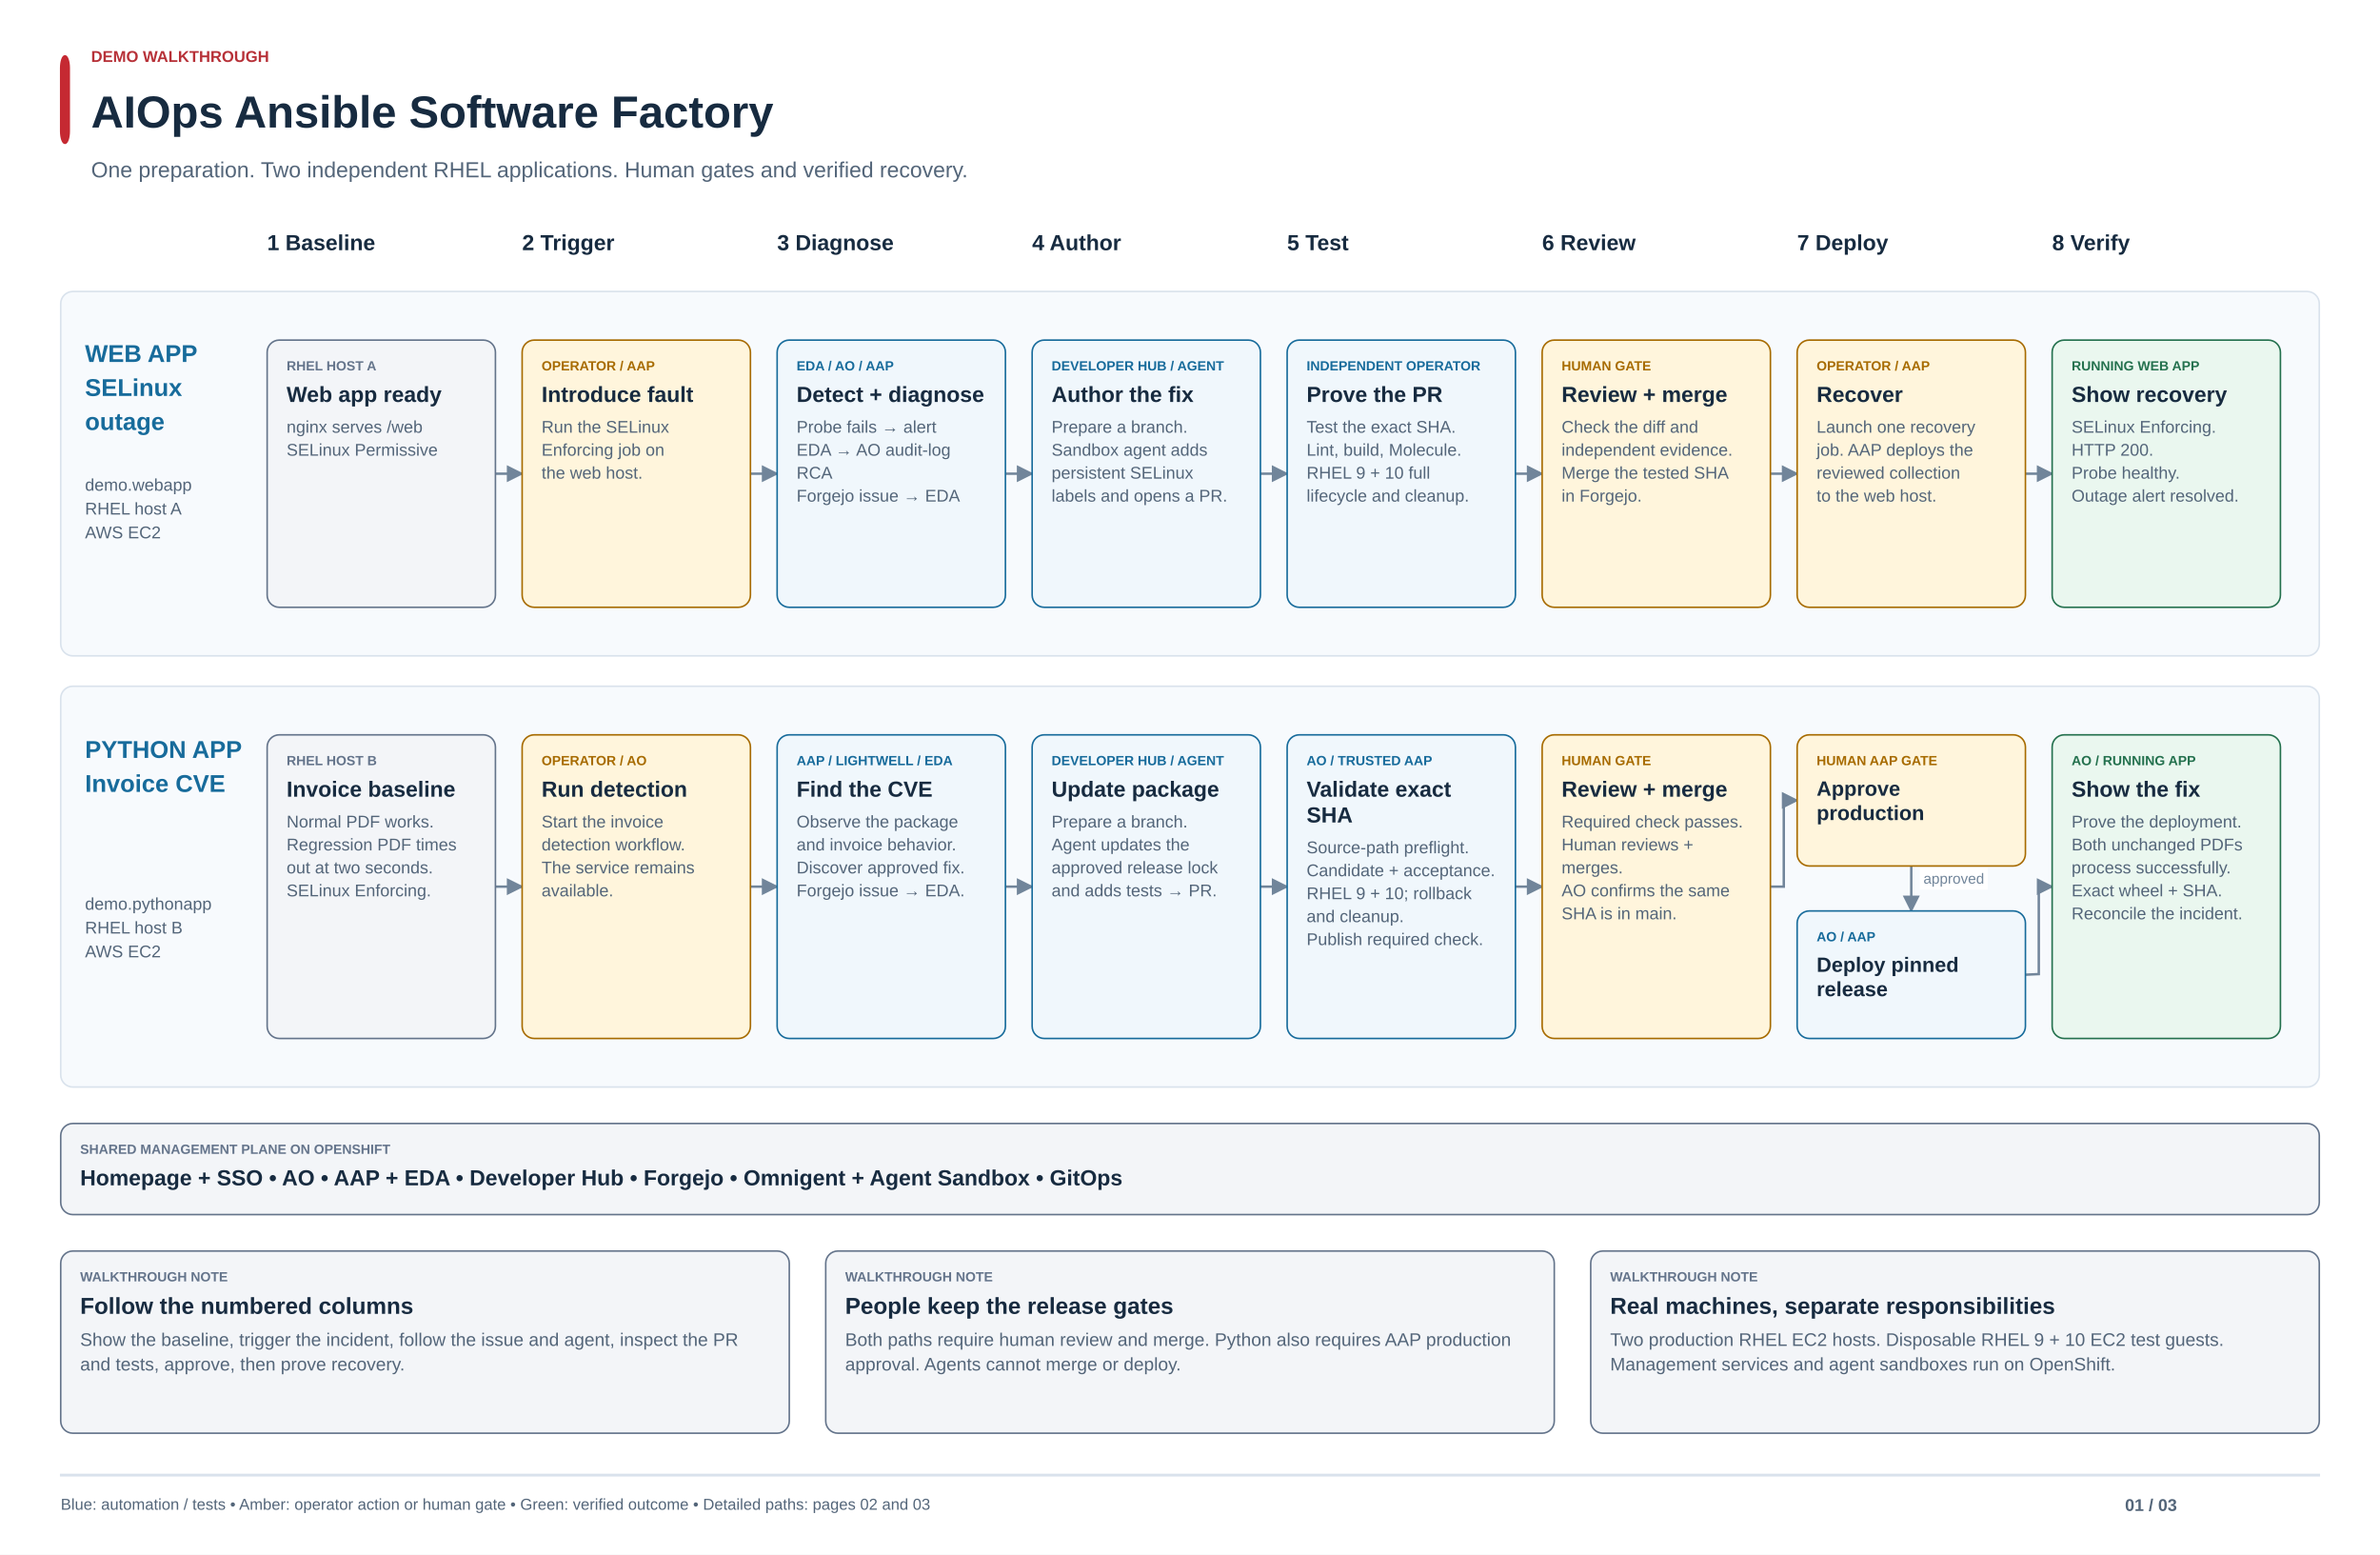
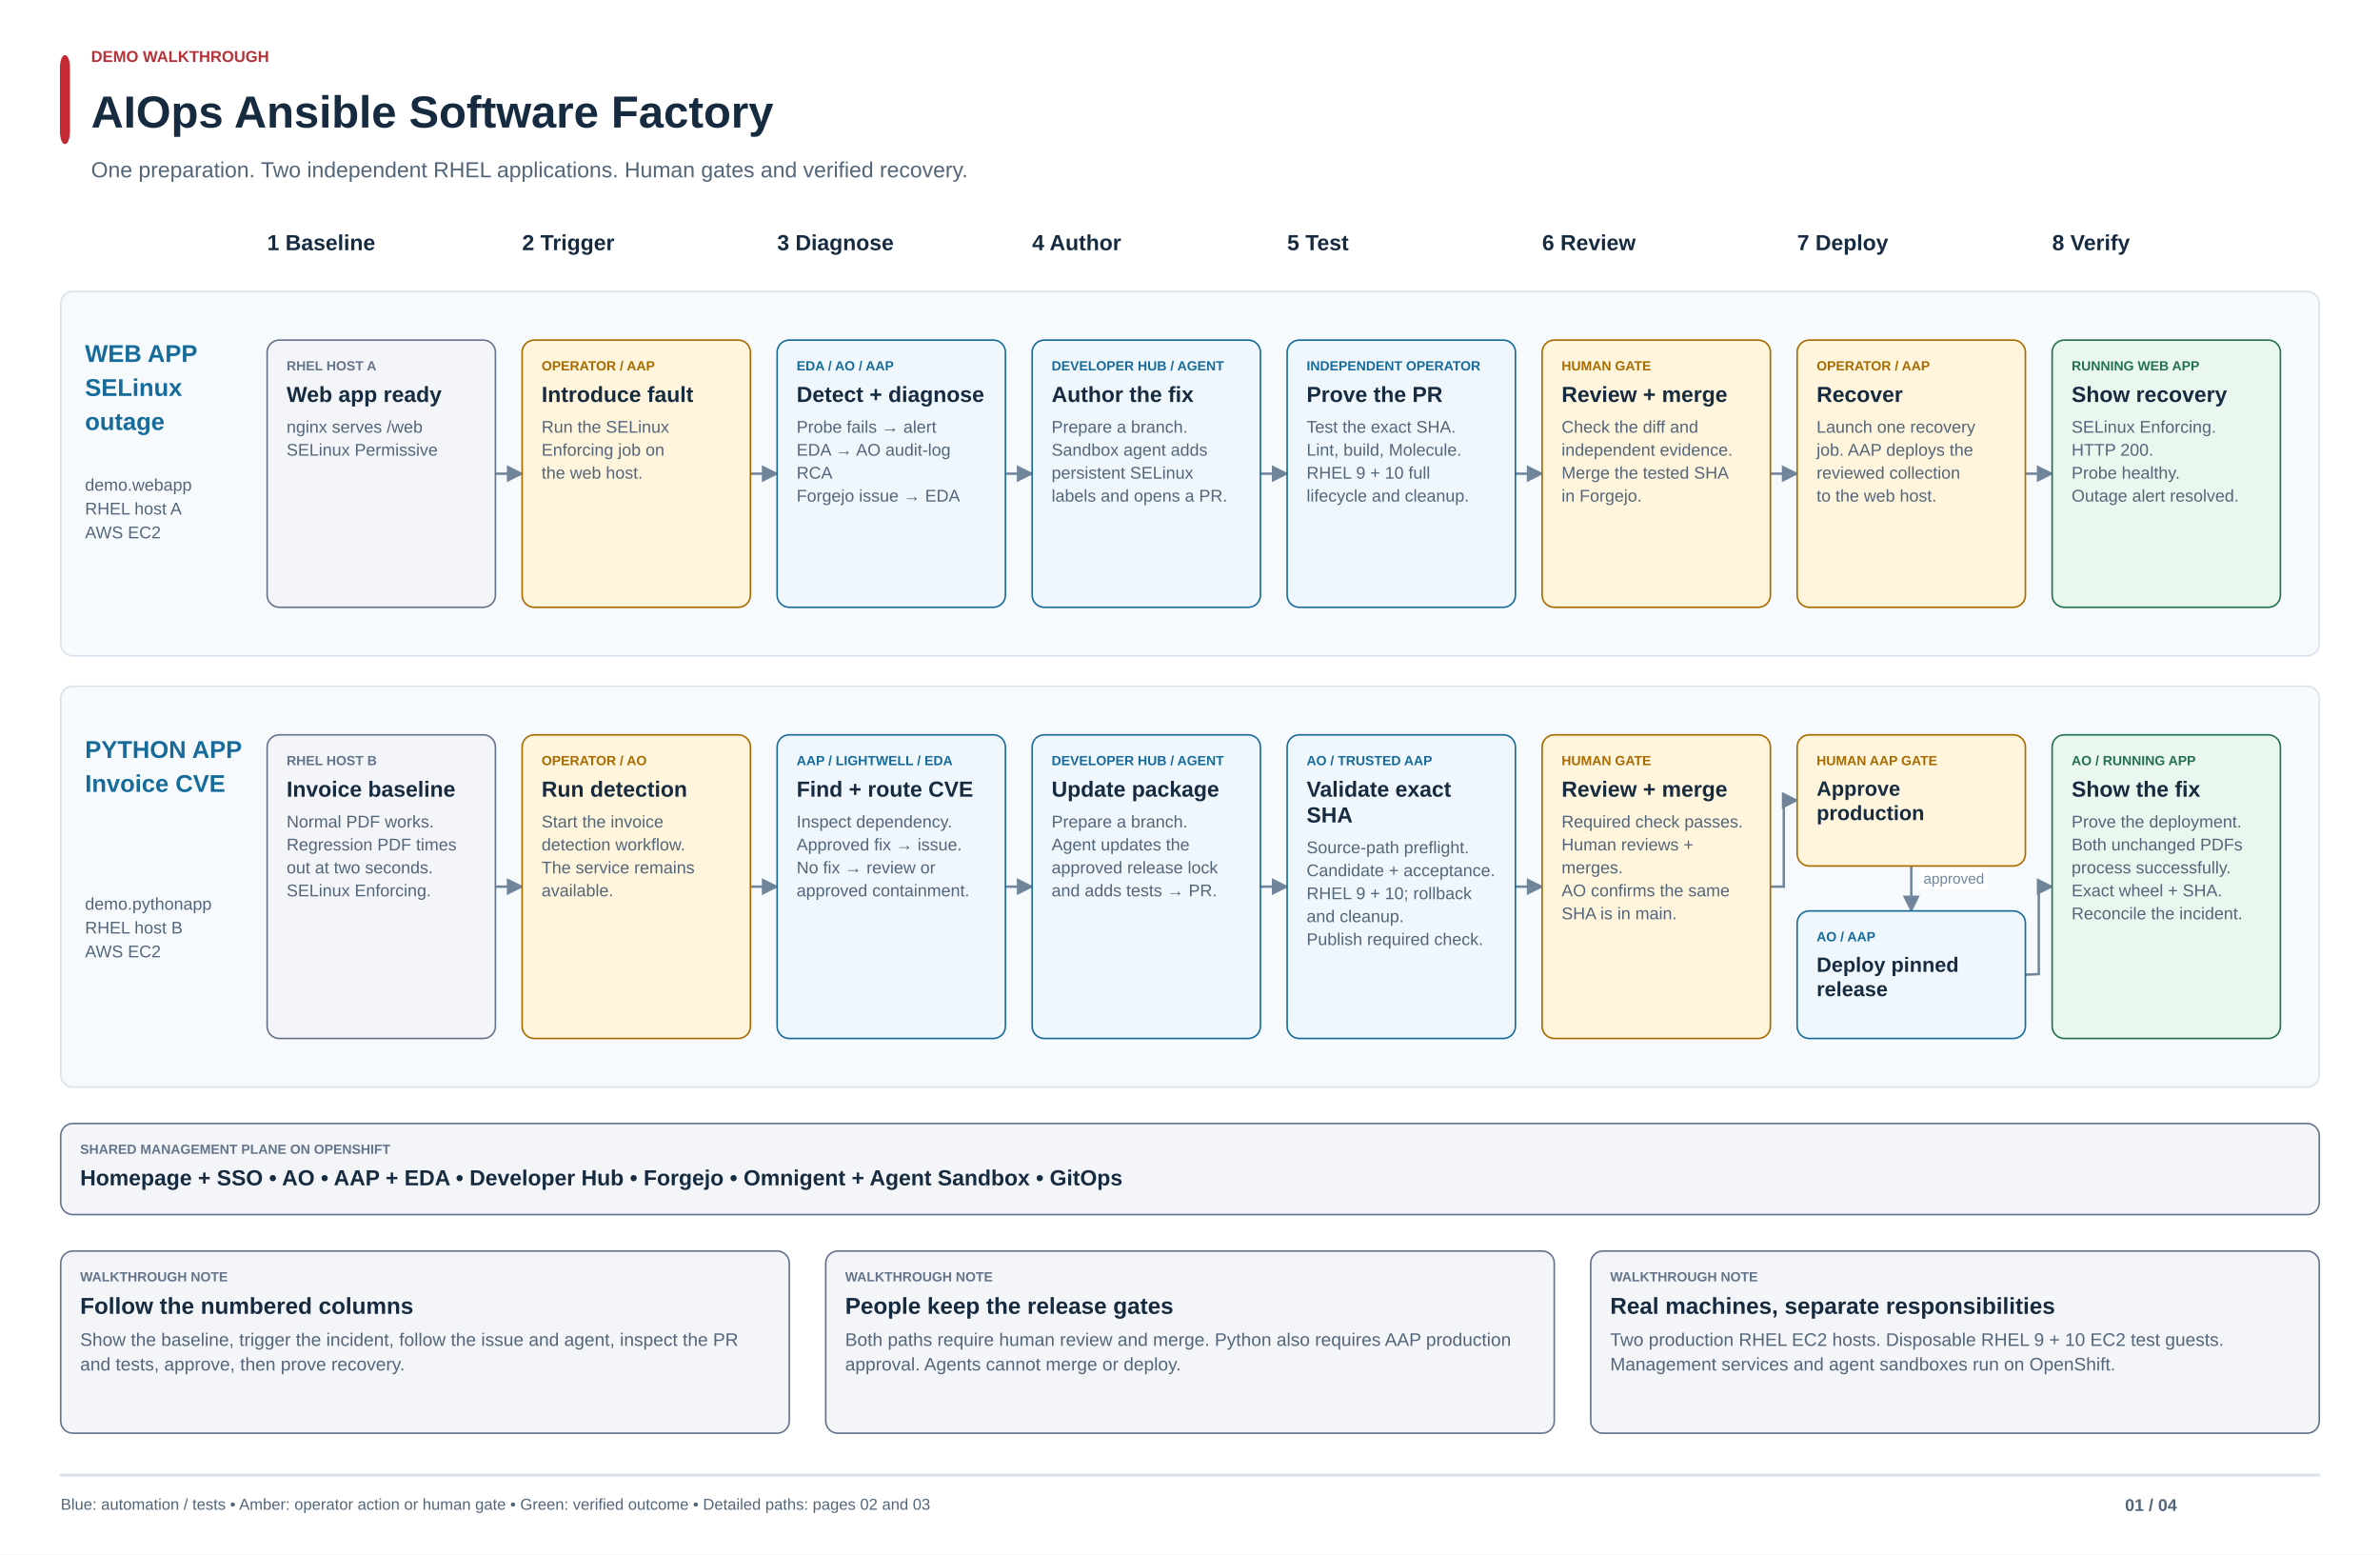
<svg xmlns="http://www.w3.org/2000/svg" width="1960" height="1280" viewBox="0 0 1960 1280" role="img" aria-labelledby="title-overview">
  <defs>
    <marker id="arrow-71859A" viewBox="0 0 10 10" refX="9" refY="5" markerWidth="7" markerHeight="7" orient="auto-start-reverse">
      <path d="M 0 0 L 10 5 L 0 10 z" fill="#71859A" />
    </marker>
    <marker id="arrow-B73138" viewBox="0 0 10 10" refX="9" refY="5" markerWidth="7" markerHeight="7" orient="auto-start-reverse">
      <path d="M 0 0 L 10 5 L 0 10 z" fill="#B73138" />
    </marker>
  </defs>
  <rect width="100%" height="100%" fill="#FFFFFF" />
  <rect x="50" y="46" width="7" height="72" rx="10" fill="#C52932" stroke="#C52932" stroke-width="1.3" />
  <rect x="50" y="240" width="1860" height="300" rx="10" fill="#F7FAFD" stroke="#D9E2EC" stroke-width="1.3" />
  <rect x="50" y="565" width="1860" height="330" rx="10" fill="#F7FAFD" stroke="#D9E2EC" stroke-width="1.3" />
  <rect x="50" y="1214" width="1860" height="1" rx="0" fill="#D9E2EC" stroke="#D9E2EC" stroke-width="1.3" />
  <polyline points="408,390 430,390" fill="none" stroke="#71859A" stroke-width="2" marker-end="url(#arrow-71859A)" />
  <polyline points="618,390 640,390" fill="none" stroke="#71859A" stroke-width="2" marker-end="url(#arrow-71859A)" />
  <polyline points="828,390 850,390" fill="none" stroke="#71859A" stroke-width="2" marker-end="url(#arrow-71859A)" />
  <polyline points="1038,390 1060,390" fill="none" stroke="#71859A" stroke-width="2" marker-end="url(#arrow-71859A)" />
  <polyline points="1248,390 1270,390" fill="none" stroke="#71859A" stroke-width="2" marker-end="url(#arrow-71859A)" />
  <polyline points="1458,390 1480,390" fill="none" stroke="#71859A" stroke-width="2" marker-end="url(#arrow-71859A)" />
  <polyline points="1668,390 1690,390" fill="none" stroke="#71859A" stroke-width="2" marker-end="url(#arrow-71859A)" />
  <polyline points="408,730 430,730" fill="none" stroke="#71859A" stroke-width="2" marker-end="url(#arrow-71859A)" />
  <polyline points="618,730 640,730" fill="none" stroke="#71859A" stroke-width="2" marker-end="url(#arrow-71859A)" />
  <polyline points="828,730 850,730" fill="none" stroke="#71859A" stroke-width="2" marker-end="url(#arrow-71859A)" />
  <polyline points="1038,730 1060,730" fill="none" stroke="#71859A" stroke-width="2" marker-end="url(#arrow-71859A)" />
  <polyline points="1248,730 1270,730" fill="none" stroke="#71859A" stroke-width="2" marker-end="url(#arrow-71859A)" />
  <polyline points="1458,730 1469,730 1469,659 1480,659" fill="none" stroke="#71859A" stroke-width="2" marker-end="url(#arrow-71859A)" />
  <polyline points="1574,713 1574,750" fill="none" stroke="#71859A" stroke-width="2" marker-end="url(#arrow-71859A)" />
  <polyline points="1668,802.5 1679,802 1679,730 1690,730" fill="none" stroke="#71859A" stroke-width="2" marker-end="url(#arrow-71859A)" />
  <text x="75" y="51" fill="#B73138" font-family="Arial, Helvetica, sans-serif" font-size="13" font-weight="700">
    <tspan x="75" y="51">DEMO WALKTHROUGH</tspan>
  </text>
  <text x="75" y="105" fill="#172B40" font-family="Arial, Helvetica, sans-serif" font-size="37" font-weight="700">
    <tspan x="75" y="105">AIOps Ansible Software Factory</tspan>
  </text>
  <text x="75" y="146" fill="#536579" font-family="Arial, Helvetica, sans-serif" font-size="18" font-weight="400">
    <tspan x="75" y="146">One preparation. Two independent RHEL applications. Human gates and verified recovery.</tspan>
  </text>
  <text x="220" y="206" fill="#172B40" font-family="Arial, Helvetica, sans-serif" font-size="18" font-weight="700">
    <tspan x="220" y="206">1 Baseline</tspan>
  </text>
  <text x="430" y="206" fill="#172B40" font-family="Arial, Helvetica, sans-serif" font-size="18" font-weight="700">
    <tspan x="430" y="206">2 Trigger</tspan>
  </text>
  <text x="640" y="206" fill="#172B40" font-family="Arial, Helvetica, sans-serif" font-size="18" font-weight="700">
    <tspan x="640" y="206">3 Diagnose</tspan>
  </text>
  <text x="850" y="206" fill="#172B40" font-family="Arial, Helvetica, sans-serif" font-size="18" font-weight="700">
    <tspan x="850" y="206">4 Author</tspan>
  </text>
  <text x="1060" y="206" fill="#172B40" font-family="Arial, Helvetica, sans-serif" font-size="18" font-weight="700">
    <tspan x="1060" y="206">5 Test</tspan>
  </text>
  <text x="1270" y="206" fill="#172B40" font-family="Arial, Helvetica, sans-serif" font-size="18" font-weight="700">
    <tspan x="1270" y="206">6 Review</tspan>
  </text>
  <text x="1480" y="206" fill="#172B40" font-family="Arial, Helvetica, sans-serif" font-size="18" font-weight="700">
    <tspan x="1480" y="206">7 Deploy</tspan>
  </text>
  <text x="1690" y="206" fill="#172B40" font-family="Arial, Helvetica, sans-serif" font-size="18" font-weight="700">
    <tspan x="1690" y="206">8 Verify</tspan>
  </text>
  <text x="70" y="298" fill="#176B9B" font-family="Arial, Helvetica, sans-serif" font-size="20" font-weight="700">
    <tspan x="70" y="298">WEB APP</tspan>
    <tspan x="70" y="326">SELinux</tspan>
    <tspan x="70" y="354">outage</tspan>
  </text>
  <text x="70" y="404" fill="#536579" font-family="Arial, Helvetica, sans-serif" font-size="14" font-weight="400">
    <tspan x="70" y="404">demo.webapp</tspan>
    <tspan x="70" y="423.6">RHEL host A</tspan>
    <tspan x="70" y="443.2">AWS EC2</tspan>
  </text>
  <text x="70" y="624" fill="#176B9B" font-family="Arial, Helvetica, sans-serif" font-size="20" font-weight="700">
    <tspan x="70" y="624">PYTHON APP</tspan>
    <tspan x="70" y="652">Invoice CVE</tspan>
  </text>
  <text x="70" y="749" fill="#536579" font-family="Arial, Helvetica, sans-serif" font-size="14" font-weight="400">
    <tspan x="70" y="749">demo.pythonapp</tspan>
    <tspan x="70" y="768.6">RHEL host B</tspan>
    <tspan x="70" y="788.2">AWS EC2</tspan>
  </text>
  <rect x="220" y="280" width="188" height="220" rx="10" fill="#F3F5F8" stroke="#64748B" stroke-width="1.3" />
  <text x="236" y="305" fill="#64748B" font-family="Arial, Helvetica, sans-serif" font-size="11" font-weight="700">
    <tspan x="236" y="305">RHEL HOST A</tspan>
  </text>
  <text x="236" y="330.93" fill="#172B40" font-family="Arial, Helvetica, sans-serif" font-size="18" font-weight="700">
    <tspan x="236" y="330.93">Web app ready</tspan>
  </text>
  <text x="236" y="356.27" fill="#536579" font-family="Arial, Helvetica, sans-serif" font-size="14" font-weight="400">
    <tspan x="236" y="356.27">nginx serves /web</tspan>
    <tspan x="236" y="375.17">SELinux Permissive</tspan>
  </text>
  <rect x="430" y="280" width="188" height="220" rx="10" fill="#FFF5DC" stroke="#A76B00" stroke-width="1.3" />
  <text x="446" y="305" fill="#A76B00" font-family="Arial, Helvetica, sans-serif" font-size="11" font-weight="700">
    <tspan x="446" y="305">OPERATOR / AAP</tspan>
  </text>
  <text x="446" y="330.93" fill="#172B40" font-family="Arial, Helvetica, sans-serif" font-size="18" font-weight="700">
    <tspan x="446" y="330.93">Introduce fault</tspan>
  </text>
  <text x="446" y="356.27" fill="#536579" font-family="Arial, Helvetica, sans-serif" font-size="14" font-weight="400">
    <tspan x="446" y="356.27">Run the SELinux</tspan>
    <tspan x="446" y="375.17">Enforcing job on</tspan>
    <tspan x="446" y="394.07">the web host.</tspan>
  </text>
  <rect x="640" y="280" width="188" height="220" rx="10" fill="#F0F7FC" stroke="#176B9B" stroke-width="1.3" />
  <text x="656" y="305" fill="#176B9B" font-family="Arial, Helvetica, sans-serif" font-size="11" font-weight="700">
    <tspan x="656" y="305">EDA / AO / AAP</tspan>
  </text>
  <text x="656" y="330.93" fill="#172B40" font-family="Arial, Helvetica, sans-serif" font-size="18" font-weight="700">
    <tspan x="656" y="330.93">Detect + diagnose</tspan>
  </text>
  <text x="656" y="356.27" fill="#536579" font-family="Arial, Helvetica, sans-serif" font-size="14" font-weight="400">
    <tspan x="656" y="356.27">Probe fails → alert</tspan>
    <tspan x="656" y="375.17">EDA → AO audit-log</tspan>
    <tspan x="656" y="394.07">RCA</tspan>
    <tspan x="656" y="412.97">Forgejo issue → EDA</tspan>
  </text>
  <rect x="850" y="280" width="188" height="220" rx="10" fill="#F0F7FC" stroke="#176B9B" stroke-width="1.3" />
  <text x="866" y="305" fill="#176B9B" font-family="Arial, Helvetica, sans-serif" font-size="11" font-weight="700">
    <tspan x="866" y="305">DEVELOPER HUB / AGENT</tspan>
  </text>
  <text x="866" y="330.93" fill="#172B40" font-family="Arial, Helvetica, sans-serif" font-size="18" font-weight="700">
    <tspan x="866" y="330.93">Author the fix</tspan>
  </text>
  <text x="866" y="356.27" fill="#536579" font-family="Arial, Helvetica, sans-serif" font-size="14" font-weight="400">
    <tspan x="866" y="356.27">Prepare a branch.</tspan>
    <tspan x="866" y="375.17">Sandbox agent adds</tspan>
    <tspan x="866" y="394.07">persistent SELinux</tspan>
    <tspan x="866" y="412.97">labels and opens a PR.</tspan>
  </text>
  <rect x="1060" y="280" width="188" height="220" rx="10" fill="#F0F7FC" stroke="#176B9B" stroke-width="1.3" />
  <text x="1076" y="305" fill="#176B9B" font-family="Arial, Helvetica, sans-serif" font-size="11" font-weight="700">
    <tspan x="1076" y="305">INDEPENDENT OPERATOR</tspan>
  </text>
  <text x="1076" y="330.93" fill="#172B40" font-family="Arial, Helvetica, sans-serif" font-size="18" font-weight="700">
    <tspan x="1076" y="330.93">Prove the PR</tspan>
  </text>
  <text x="1076" y="356.27" fill="#536579" font-family="Arial, Helvetica, sans-serif" font-size="14" font-weight="400">
    <tspan x="1076" y="356.27">Test the exact SHA.</tspan>
    <tspan x="1076" y="375.17">Lint, build, Molecule.</tspan>
    <tspan x="1076" y="394.07">RHEL 9 + 10 full</tspan>
    <tspan x="1076" y="412.97">lifecycle and cleanup.</tspan>
  </text>
  <rect x="1270" y="280" width="188" height="220" rx="10" fill="#FFF5DC" stroke="#A76B00" stroke-width="1.3" />
  <text x="1286" y="305" fill="#A76B00" font-family="Arial, Helvetica, sans-serif" font-size="11" font-weight="700">
    <tspan x="1286" y="305">HUMAN GATE</tspan>
  </text>
  <text x="1286" y="330.93" fill="#172B40" font-family="Arial, Helvetica, sans-serif" font-size="18" font-weight="700">
    <tspan x="1286" y="330.93">Review + merge</tspan>
  </text>
  <text x="1286" y="356.27" fill="#536579" font-family="Arial, Helvetica, sans-serif" font-size="14" font-weight="400">
    <tspan x="1286" y="356.27">Check the diff and</tspan>
    <tspan x="1286" y="375.17">independent evidence.</tspan>
    <tspan x="1286" y="394.07">Merge the tested SHA</tspan>
    <tspan x="1286" y="412.97">in Forgejo.</tspan>
  </text>
  <rect x="1480" y="280" width="188" height="220" rx="10" fill="#FFF5DC" stroke="#A76B00" stroke-width="1.3" />
  <text x="1496" y="305" fill="#A76B00" font-family="Arial, Helvetica, sans-serif" font-size="11" font-weight="700">
    <tspan x="1496" y="305">OPERATOR / AAP</tspan>
  </text>
  <text x="1496" y="330.93" fill="#172B40" font-family="Arial, Helvetica, sans-serif" font-size="18" font-weight="700">
    <tspan x="1496" y="330.93">Recover</tspan>
  </text>
  <text x="1496" y="356.27" fill="#536579" font-family="Arial, Helvetica, sans-serif" font-size="14" font-weight="400">
    <tspan x="1496" y="356.27">Launch one recovery</tspan>
    <tspan x="1496" y="375.17">job. AAP deploys the</tspan>
    <tspan x="1496" y="394.07">reviewed collection</tspan>
    <tspan x="1496" y="412.97">to the web host.</tspan>
  </text>
  <rect x="1690" y="280" width="188" height="220" rx="10" fill="#EAF7EF" stroke="#24714E" stroke-width="1.3" />
  <text x="1706" y="305" fill="#24714E" font-family="Arial, Helvetica, sans-serif" font-size="11" font-weight="700">
    <tspan x="1706" y="305">RUNNING WEB APP</tspan>
  </text>
  <text x="1706" y="330.93" fill="#172B40" font-family="Arial, Helvetica, sans-serif" font-size="18" font-weight="700">
    <tspan x="1706" y="330.93">Show recovery</tspan>
  </text>
  <text x="1706" y="356.27" fill="#536579" font-family="Arial, Helvetica, sans-serif" font-size="14" font-weight="400">
    <tspan x="1706" y="356.27">SELinux Enforcing.</tspan>
    <tspan x="1706" y="375.17">HTTP 200.</tspan>
    <tspan x="1706" y="394.07">Probe healthy.</tspan>
    <tspan x="1706" y="412.97">Outage alert resolved.</tspan>
  </text>
  <rect x="220" y="605" width="188" height="250" rx="10" fill="#F3F5F8" stroke="#64748B" stroke-width="1.3" />
  <text x="236" y="630" fill="#64748B" font-family="Arial, Helvetica, sans-serif" font-size="11" font-weight="700">
    <tspan x="236" y="630">RHEL HOST B</tspan>
  </text>
  <text x="236" y="655.93" fill="#172B40" font-family="Arial, Helvetica, sans-serif" font-size="18" font-weight="700">
    <tspan x="236" y="655.93">Invoice baseline</tspan>
  </text>
  <text x="236" y="681.27" fill="#536579" font-family="Arial, Helvetica, sans-serif" font-size="14" font-weight="400">
    <tspan x="236" y="681.27">Normal PDF works.</tspan>
    <tspan x="236" y="700.17">Regression PDF times</tspan>
    <tspan x="236" y="719.07">out at two seconds.</tspan>
    <tspan x="236" y="737.97">SELinux Enforcing.</tspan>
  </text>
  <rect x="430" y="605" width="188" height="250" rx="10" fill="#FFF5DC" stroke="#A76B00" stroke-width="1.3" />
  <text x="446" y="630" fill="#A76B00" font-family="Arial, Helvetica, sans-serif" font-size="11" font-weight="700">
    <tspan x="446" y="630">OPERATOR / AO</tspan>
  </text>
  <text x="446" y="655.93" fill="#172B40" font-family="Arial, Helvetica, sans-serif" font-size="18" font-weight="700">
    <tspan x="446" y="655.93">Run detection</tspan>
  </text>
  <text x="446" y="681.27" fill="#536579" font-family="Arial, Helvetica, sans-serif" font-size="14" font-weight="400">
    <tspan x="446" y="681.27">Start the invoice</tspan>
    <tspan x="446" y="700.17">detection workflow.</tspan>
    <tspan x="446" y="719.07">The service remains</tspan>
    <tspan x="446" y="737.97">available.</tspan>
  </text>
  <rect x="640" y="605" width="188" height="250" rx="10" fill="#F0F7FC" stroke="#176B9B" stroke-width="1.3" />
  <text x="656" y="630" fill="#176B9B" font-family="Arial, Helvetica, sans-serif" font-size="11" font-weight="700">
    <tspan x="656" y="630">AAP / LIGHTWELL / EDA</tspan>
  </text>
  <text x="656" y="655.93" fill="#172B40" font-family="Arial, Helvetica, sans-serif" font-size="18" font-weight="700">
-     <tspan x="656" y="655.93">Find the CVE</tspan>
+     <tspan x="656" y="655.93">Find + route CVE</tspan>
  </text>
  <text x="656" y="681.27" fill="#536579" font-family="Arial, Helvetica, sans-serif" font-size="14" font-weight="400">
-     <tspan x="656" y="681.27">Observe the package</tspan>
-     <tspan x="656" y="700.17">and invoice behavior.</tspan>
-     <tspan x="656" y="719.07">Discover approved fix.</tspan>
-     <tspan x="656" y="737.97">Forgejo issue → EDA.</tspan>
+     <tspan x="656" y="681.27">Inspect dependency.</tspan>
+     <tspan x="656" y="700.17">Approved fix → issue.</tspan>
+     <tspan x="656" y="719.07">No fix → review or</tspan>
+     <tspan x="656" y="737.97">approved containment.</tspan>
  </text>
  <rect x="850" y="605" width="188" height="250" rx="10" fill="#F0F7FC" stroke="#176B9B" stroke-width="1.3" />
  <text x="866" y="630" fill="#176B9B" font-family="Arial, Helvetica, sans-serif" font-size="11" font-weight="700">
    <tspan x="866" y="630">DEVELOPER HUB / AGENT</tspan>
  </text>
  <text x="866" y="655.93" fill="#172B40" font-family="Arial, Helvetica, sans-serif" font-size="18" font-weight="700">
    <tspan x="866" y="655.93">Update package</tspan>
  </text>
  <text x="866" y="681.27" fill="#536579" font-family="Arial, Helvetica, sans-serif" font-size="14" font-weight="400">
    <tspan x="866" y="681.27">Prepare a branch.</tspan>
    <tspan x="866" y="700.17">Agent updates the</tspan>
    <tspan x="866" y="719.07">approved release lock</tspan>
    <tspan x="866" y="737.97">and adds tests → PR.</tspan>
  </text>
  <rect x="1060" y="605" width="188" height="250" rx="10" fill="#F0F7FC" stroke="#176B9B" stroke-width="1.3" />
  <text x="1076" y="630" fill="#176B9B" font-family="Arial, Helvetica, sans-serif" font-size="11" font-weight="700">
    <tspan x="1076" y="630">AO / TRUSTED AAP</tspan>
  </text>
  <text x="1076" y="655.93" fill="#172B40" font-family="Arial, Helvetica, sans-serif" font-size="18" font-weight="700">
    <tspan x="1076" y="655.93">Validate exact</tspan>
    <tspan x="1076" y="677.17">SHA</tspan>
  </text>
  <text x="1076" y="702.51" fill="#536579" font-family="Arial, Helvetica, sans-serif" font-size="14" font-weight="400">
    <tspan x="1076" y="702.51">Source-path preflight.</tspan>
    <tspan x="1076" y="721.41">Candidate + acceptance.</tspan>
    <tspan x="1076" y="740.31">RHEL 9 + 10; rollback</tspan>
    <tspan x="1076" y="759.21">and cleanup.</tspan>
    <tspan x="1076" y="778.11">Publish required check.</tspan>
  </text>
  <rect x="1270" y="605" width="188" height="250" rx="10" fill="#FFF5DC" stroke="#A76B00" stroke-width="1.3" />
  <text x="1286" y="630" fill="#A76B00" font-family="Arial, Helvetica, sans-serif" font-size="11" font-weight="700">
    <tspan x="1286" y="630">HUMAN GATE</tspan>
  </text>
  <text x="1286" y="655.93" fill="#172B40" font-family="Arial, Helvetica, sans-serif" font-size="18" font-weight="700">
    <tspan x="1286" y="655.93">Review + merge</tspan>
  </text>
  <text x="1286" y="681.27" fill="#536579" font-family="Arial, Helvetica, sans-serif" font-size="14" font-weight="400">
    <tspan x="1286" y="681.27">Required check passes.</tspan>
    <tspan x="1286" y="700.17">Human reviews +</tspan>
    <tspan x="1286" y="719.07">merges.</tspan>
    <tspan x="1286" y="737.97">AO confirms the same</tspan>
    <tspan x="1286" y="756.87">SHA is in main.</tspan>
  </text>
  <rect x="1480" y="605" width="188" height="108" rx="10" fill="#FFF5DC" stroke="#A76B00" stroke-width="1.3" />
  <text x="1496" y="630" fill="#A76B00" font-family="Arial, Helvetica, sans-serif" font-size="11" font-weight="700">
    <tspan x="1496" y="630">HUMAN AAP GATE</tspan>
  </text>
  <text x="1496" y="655.13" fill="#172B40" font-family="Arial, Helvetica, sans-serif" font-size="17" font-weight="700">
    <tspan x="1496" y="655.13">Approve</tspan>
    <tspan x="1496" y="675.19">production</tspan>
  </text>
  <rect x="1480" y="750" width="188" height="105" rx="10" fill="#F0F7FC" stroke="#176B9B" stroke-width="1.3" />
  <text x="1496" y="775" fill="#176B9B" font-family="Arial, Helvetica, sans-serif" font-size="11" font-weight="700">
    <tspan x="1496" y="775">AO / AAP</tspan>
  </text>
  <text x="1496" y="800.13" fill="#172B40" font-family="Arial, Helvetica, sans-serif" font-size="17" font-weight="700">
    <tspan x="1496" y="800.13">Deploy pinned</tspan>
    <tspan x="1496" y="820.19">release</tspan>
  </text>
  <rect x="1690" y="605" width="188" height="250" rx="10" fill="#EAF7EF" stroke="#24714E" stroke-width="1.3" />
  <text x="1706" y="630" fill="#24714E" font-family="Arial, Helvetica, sans-serif" font-size="11" font-weight="700">
    <tspan x="1706" y="630">AO / RUNNING APP</tspan>
  </text>
  <text x="1706" y="655.93" fill="#172B40" font-family="Arial, Helvetica, sans-serif" font-size="18" font-weight="700">
    <tspan x="1706" y="655.93">Show the fix</tspan>
  </text>
  <text x="1706" y="681.27" fill="#536579" font-family="Arial, Helvetica, sans-serif" font-size="14" font-weight="400">
    <tspan x="1706" y="681.27">Prove the deployment.</tspan>
    <tspan x="1706" y="700.17">Both unchanged PDFs</tspan>
    <tspan x="1706" y="719.07">process successfully.</tspan>
    <tspan x="1706" y="737.97">Exact wheel + SHA.</tspan>
    <tspan x="1706" y="756.87">Reconcile the incident.</tspan>
  </text>
  <rect x="50" y="925" width="1860" height="75" rx="10" fill="#F3F5F8" stroke="#64748B" stroke-width="1.3" />
  <text x="66" y="950" fill="#64748B" font-family="Arial, Helvetica, sans-serif" font-size="11" font-weight="700">
    <tspan x="66" y="950">SHARED MANAGEMENT PLANE ON OPENSHIFT</tspan>
  </text>
  <text x="66" y="975.93" fill="#172B40" font-family="Arial, Helvetica, sans-serif" font-size="18" font-weight="700">
    <tspan x="66" y="975.93">Homepage + SSO • AO • AAP + EDA • Developer Hub • Forgejo • Omnigent + Agent Sandbox • GitOps</tspan>
  </text>
  <rect x="50" y="1030" width="600" height="150" rx="10" fill="#F3F5F8" stroke="#64748B" stroke-width="1.3" />
  <text x="66" y="1055" fill="#64748B" font-family="Arial, Helvetica, sans-serif" font-size="11" font-weight="700">
    <tspan x="66" y="1055">WALKTHROUGH NOTE</tspan>
  </text>
  <text x="66" y="1081.73" fill="#172B40" font-family="Arial, Helvetica, sans-serif" font-size="19" font-weight="700">
    <tspan x="66" y="1081.73">Follow the numbered columns</tspan>
  </text>
  <text x="66" y="1108.1" fill="#536579" font-family="Arial, Helvetica, sans-serif" font-size="15" font-weight="400">
    <tspan x="66" y="1108.1">Show the baseline, trigger the incident, follow the issue and agent, inspect the PR</tspan>
    <tspan x="66" y="1128.35">and tests, approve, then prove recovery.</tspan>
  </text>
  <rect x="680" y="1030" width="600" height="150" rx="10" fill="#F3F5F8" stroke="#64748B" stroke-width="1.3" />
  <text x="696" y="1055" fill="#64748B" font-family="Arial, Helvetica, sans-serif" font-size="11" font-weight="700">
    <tspan x="696" y="1055">WALKTHROUGH NOTE</tspan>
  </text>
  <text x="696" y="1081.73" fill="#172B40" font-family="Arial, Helvetica, sans-serif" font-size="19" font-weight="700">
    <tspan x="696" y="1081.73">People keep the release gates</tspan>
  </text>
  <text x="696" y="1108.1" fill="#536579" font-family="Arial, Helvetica, sans-serif" font-size="15" font-weight="400">
    <tspan x="696" y="1108.1">Both paths require human review and merge. Python also requires AAP production</tspan>
    <tspan x="696" y="1128.35">approval. Agents cannot merge or deploy.</tspan>
  </text>
  <rect x="1310" y="1030" width="600" height="150" rx="10" fill="#F3F5F8" stroke="#64748B" stroke-width="1.3" />
  <text x="1326" y="1055" fill="#64748B" font-family="Arial, Helvetica, sans-serif" font-size="11" font-weight="700">
    <tspan x="1326" y="1055">WALKTHROUGH NOTE</tspan>
  </text>
  <text x="1326" y="1081.73" fill="#172B40" font-family="Arial, Helvetica, sans-serif" font-size="19" font-weight="700">
    <tspan x="1326" y="1081.73">Real machines, separate responsibilities</tspan>
  </text>
  <text x="1326" y="1108.1" fill="#536579" font-family="Arial, Helvetica, sans-serif" font-size="15" font-weight="400">
    <tspan x="1326" y="1108.1">Two production RHEL EC2 hosts. Disposable RHEL 9 + 10 EC2 test guests.</tspan>
    <tspan x="1326" y="1128.35">Management services and agent sandboxes run on OpenShift.</tspan>
  </text>
  <text x="50" y="1243" fill="#536579" font-family="Arial, Helvetica, sans-serif" font-size="13" font-weight="400">
    <tspan x="50" y="1243">Blue: automation / tests • Amber: operator action or human gate • Green: verified outcome • Detailed paths: pages 02 and 03</tspan>
  </text>
  <text x="1750" y="1244" fill="#536579" font-family="Arial, Helvetica, sans-serif" font-size="14" font-weight="700">
-     <tspan x="1750" y="1244">01 / 03</tspan>
+     <tspan x="1750" y="1244">01 / 04</tspan>
  </text>
  <rect x="1581" y="714.5" width="56.039" height="18" fill="#FFFFFF" />
  <text x="1584" y="727.5" fill="#71859A" font-family="Arial, Helvetica, sans-serif" font-size="12" font-weight="400">
    <tspan x="1584" y="727.5">approved</tspan>
  </text>
</svg>
